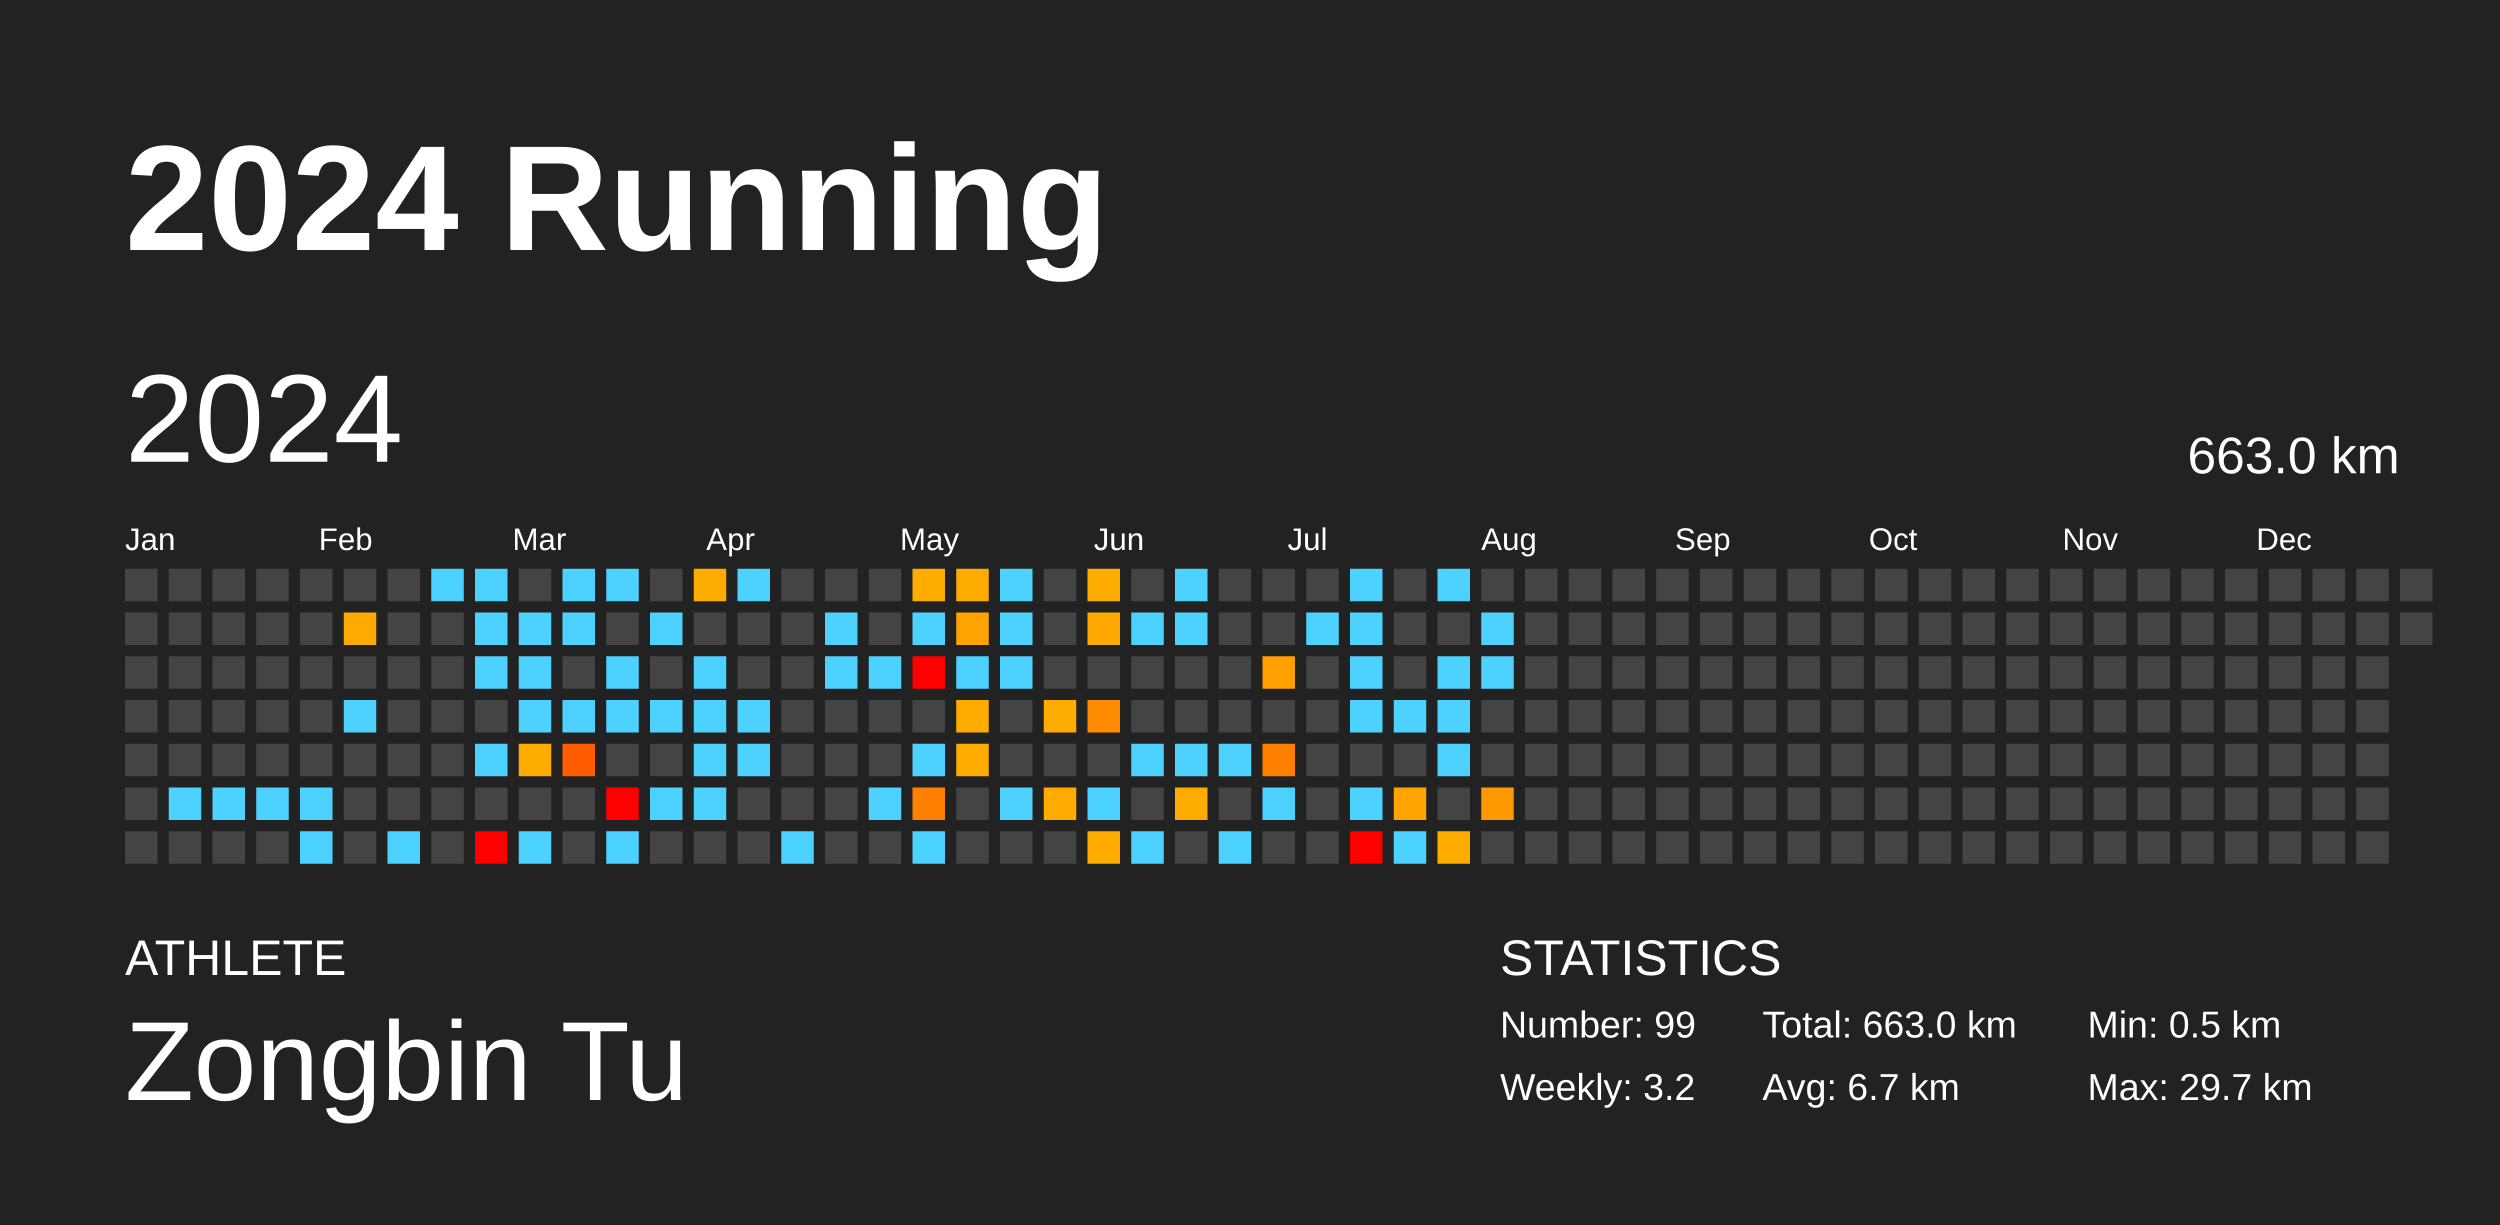
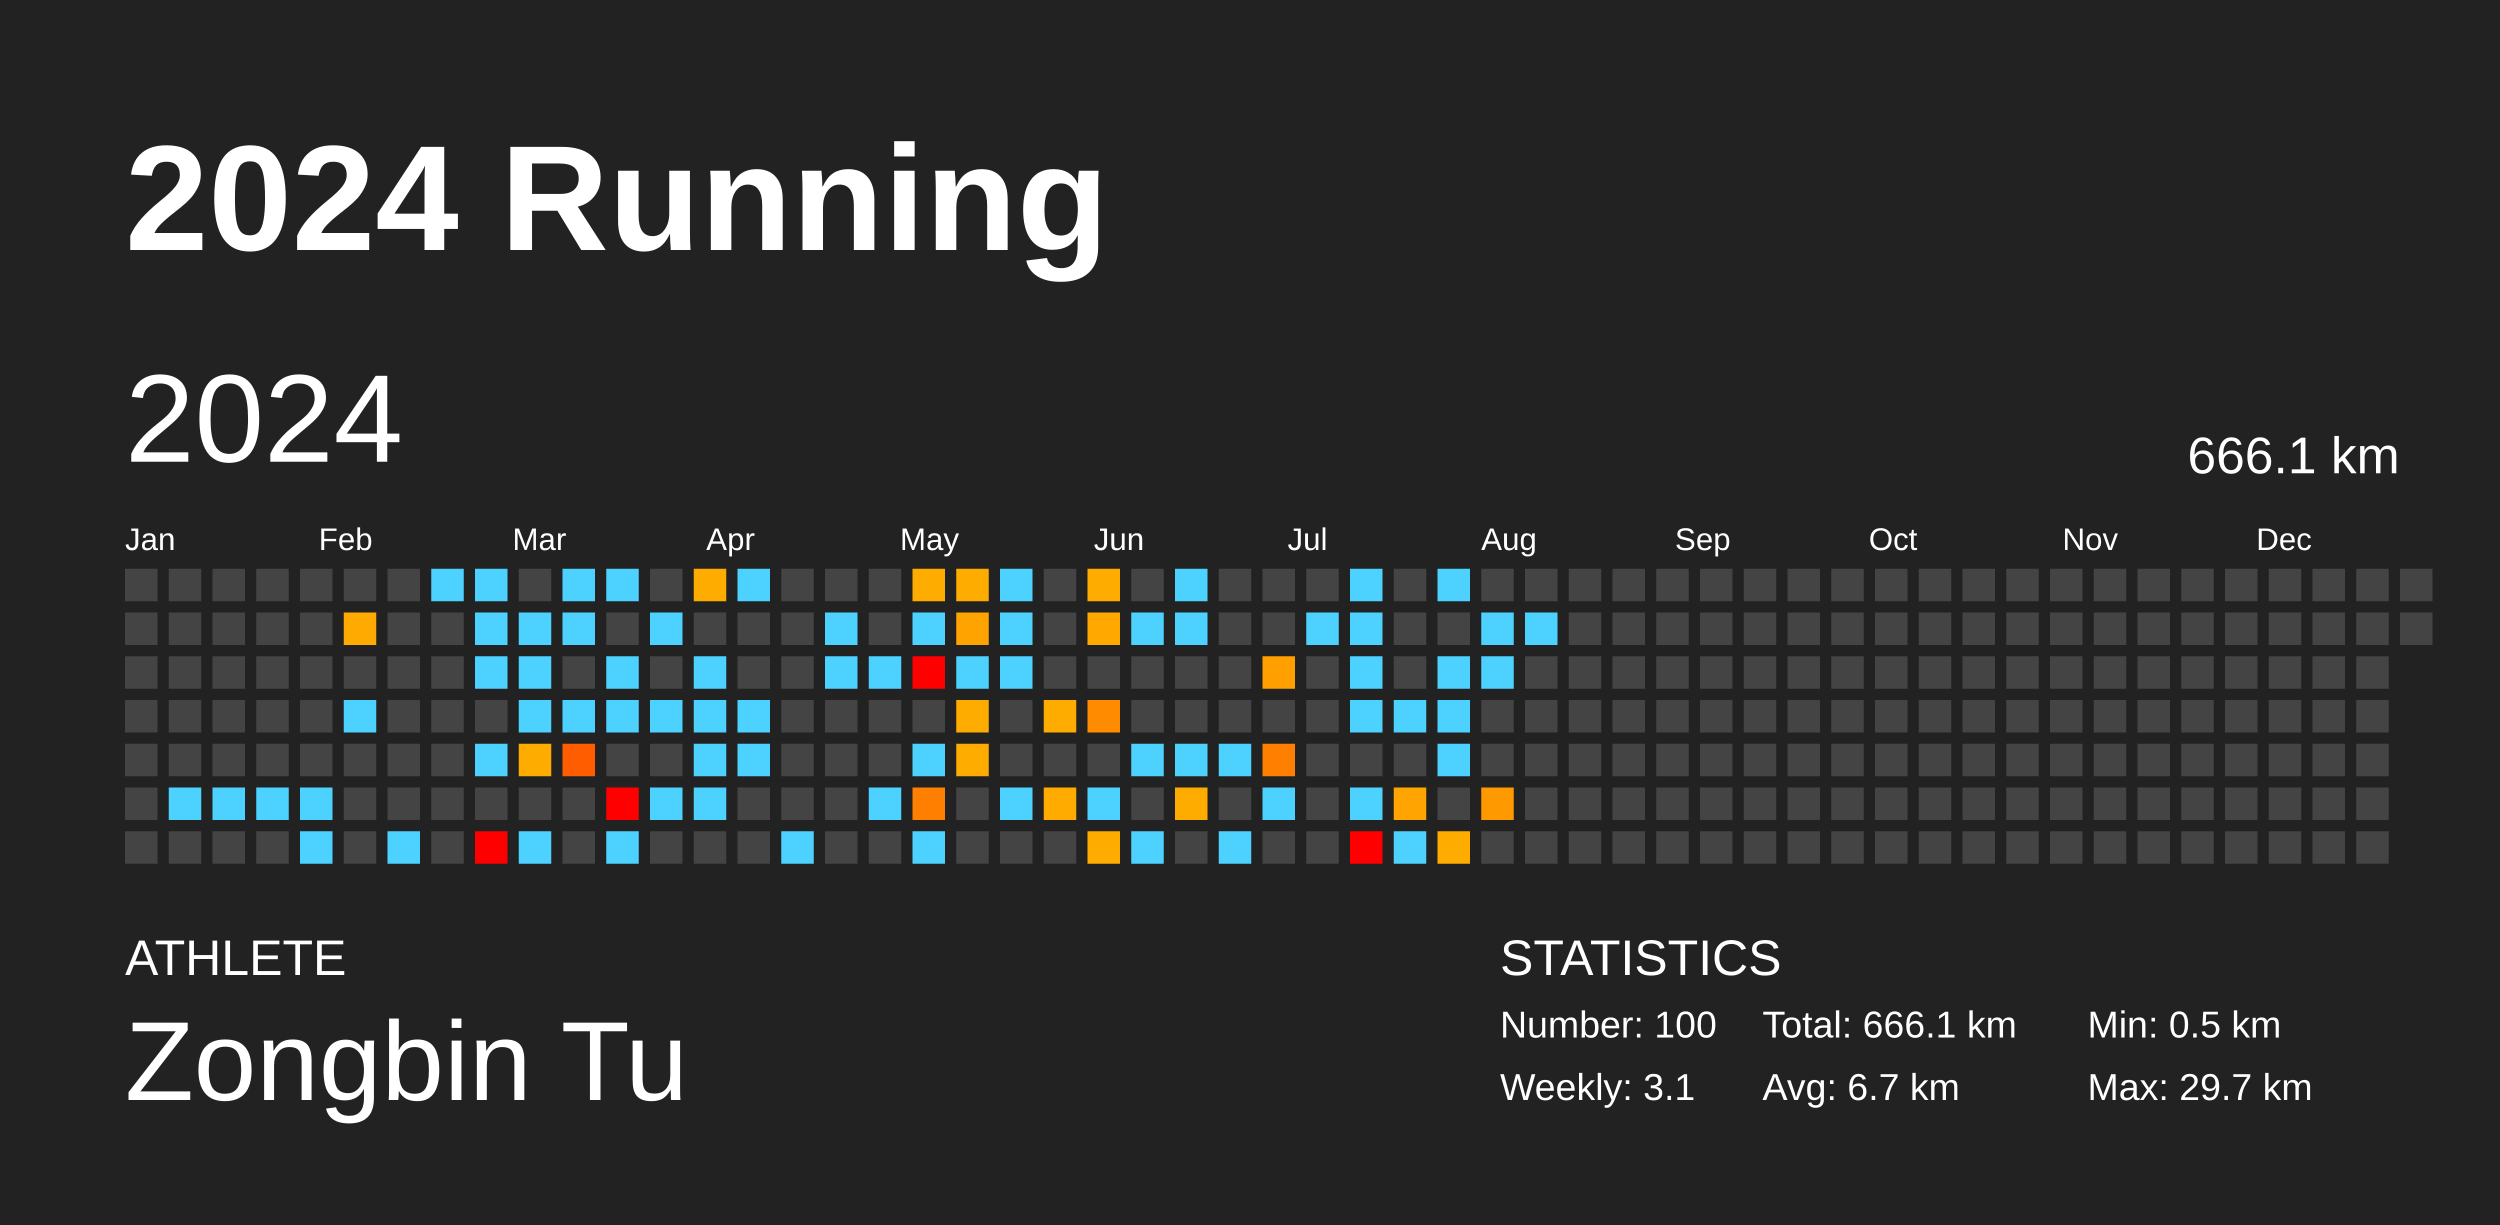
<svg xmlns="http://www.w3.org/2000/svg" baseProfile="full" height="98mm" version="1.1" viewBox="0,0,200,98" width="200mm">
  <defs />
  <rect fill="#222222" height="98" width="200" x="0" y="0" />
  <text fill="#FFFFFF" style="font-size:12px; font-family:Arial; font-weight:bold;" x="10" y="20">2024 Running</text>
  <text fill="#FFFFFF" style="font-size:4px; font-family:Arial" x="10" y="78">ATHLETE</text>
  <text fill="#FFFFFF" style="font-size:9px; font-family:Arial" x="10" y="88">Zongbin Tu</text>
  <text fill="#FFFFFF" style="font-size:4px; font-family:Arial" x="120" y="78">STATISTICS</text>
-   <text fill="#FFFFFF" style="font-size:3px; font-family:Arial" x="120" y="83">Number: 99</text>
-   <text fill="#FFFFFF" style="font-size:3px; font-family:Arial" x="120" y="88">Weekly: 3.2</text>
-   <text fill="#FFFFFF" style="font-size:3px; font-family:Arial" x="141" y="83">Total: 663.0 km</text>
+   <text fill="#FFFFFF" style="font-size:3px; font-family:Arial" x="120" y="83">Number: 100</text>
+   <text fill="#FFFFFF" style="font-size:3px; font-family:Arial" x="120" y="88">Weekly: 3.1</text>
+   <text fill="#FFFFFF" style="font-size:3px; font-family:Arial" x="141" y="83">Total: 666.1 km</text>
  <text fill="#FFFFFF" style="font-size:3px; font-family:Arial" x="141" y="88">Avg: 6.7 km</text>
  <text fill="#FFFFFF" style="font-size:3px; font-family:Arial" x="167" y="83">Min: 0.5 km</text>
  <text fill="#FFFFFF" style="font-size:3px; font-family:Arial" x="167" y="88">Max: 29.7 km</text>
  <text dominant-baseline="hanging" fill="#FFFFFF" style="font-size:10.0px; font-family:Arial;" x="10" y="30">2024</text>
-   <text dominant-baseline="hanging" fill="#FFFFFF" style="font-size:4.125px; font-family:Arial;" x="175" y="35">663.0 km</text>
+   <text dominant-baseline="hanging" fill="#FFFFFF" style="font-size:4.125px; font-family:Arial;" x="175" y="35">666.1 km</text>
  <text fill="#FFFFFF" style="font-size:2.5px; font-family:Arial" x="10.0" y="44">Jan</text>
  <text fill="#FFFFFF" style="font-size:2.5px; font-family:Arial" x="25.5" y="44">Feb</text>
  <text fill="#FFFFFF" style="font-size:2.5px; font-family:Arial" x="41.0" y="44">Mar</text>
  <text fill="#FFFFFF" style="font-size:2.5px; font-family:Arial" x="56.5" y="44">Apr</text>
  <text fill="#FFFFFF" style="font-size:2.5px; font-family:Arial" x="72.0" y="44">May</text>
  <text fill="#FFFFFF" style="font-size:2.5px; font-family:Arial" x="87.5" y="44">Jun</text>
  <text fill="#FFFFFF" style="font-size:2.5px; font-family:Arial" x="103.0" y="44">Jul</text>
  <text fill="#FFFFFF" style="font-size:2.5px; font-family:Arial" x="118.5" y="44">Aug</text>
  <text fill="#FFFFFF" style="font-size:2.5px; font-family:Arial" x="134.0" y="44">Sep</text>
  <text fill="#FFFFFF" style="font-size:2.5px; font-family:Arial" x="149.5" y="44">Oct</text>
  <text fill="#FFFFFF" style="font-size:2.5px; font-family:Arial" x="165.0" y="44">Nov</text>
  <text fill="#FFFFFF" style="font-size:2.5px; font-family:Arial" x="180.5" y="44">Dec</text>
  <rect fill="#444444" height="2.6" width="2.6" x="10.0" y="45.5" />
  <rect fill="#444444" height="2.6" width="2.6" x="10.0" y="49.0" />
  <rect fill="#444444" height="2.6" width="2.6" x="10.0" y="52.5" />
  <rect fill="#444444" height="2.6" width="2.6" x="10.0" y="56.0" />
  <rect fill="#444444" height="2.6" width="2.6" x="10.0" y="59.5" />
  <rect fill="#444444" height="2.6" width="2.6" x="10.0" y="63.0" />
  <rect fill="#444444" height="2.6" width="2.6" x="10.0" y="66.5" />
  <rect fill="#444444" height="2.6" width="2.6" x="13.5" y="45.5" />
  <rect fill="#444444" height="2.6" width="2.6" x="13.5" y="49.0" />
  <rect fill="#444444" height="2.6" width="2.6" x="13.5" y="52.5" />
  <rect fill="#444444" height="2.6" width="2.6" x="13.5" y="56.0" />
  <rect fill="#444444" height="2.6" width="2.6" x="13.5" y="59.5" />
  <rect fill="#4dd2ff" height="2.6" width="2.6" x="13.5" y="63.0" />
  <rect fill="#444444" height="2.6" width="2.6" x="13.5" y="66.5" />
  <rect fill="#444444" height="2.6" width="2.6" x="17.0" y="45.5" />
  <rect fill="#444444" height="2.6" width="2.6" x="17.0" y="49.0" />
  <rect fill="#444444" height="2.6" width="2.6" x="17.0" y="52.5" />
  <rect fill="#444444" height="2.6" width="2.6" x="17.0" y="56.0" />
  <rect fill="#444444" height="2.6" width="2.6" x="17.0" y="59.5" />
  <rect fill="#4dd2ff" height="2.6" width="2.6" x="17.0" y="63.0" />
  <rect fill="#444444" height="2.6" width="2.6" x="17.0" y="66.5" />
  <rect fill="#444444" height="2.6" width="2.6" x="20.5" y="45.5" />
  <rect fill="#444444" height="2.6" width="2.6" x="20.5" y="49.0" />
  <rect fill="#444444" height="2.6" width="2.6" x="20.5" y="52.5" />
  <rect fill="#444444" height="2.6" width="2.6" x="20.5" y="56.0" />
  <rect fill="#444444" height="2.6" width="2.6" x="20.5" y="59.5" />
  <rect fill="#4dd2ff" height="2.6" width="2.6" x="20.5" y="63.0" />
  <rect fill="#444444" height="2.6" width="2.6" x="20.5" y="66.5" />
  <rect fill="#444444" height="2.6" width="2.6" x="24.0" y="45.5" />
  <rect fill="#444444" height="2.6" width="2.6" x="24.0" y="49.0" />
  <rect fill="#444444" height="2.6" width="2.6" x="24.0" y="52.5" />
  <rect fill="#444444" height="2.6" width="2.6" x="24.0" y="56.0" />
  <rect fill="#444444" height="2.6" width="2.6" x="24.0" y="59.5" />
  <rect fill="#4dd2ff" height="2.6" width="2.6" x="24.0" y="63.0" />
  <rect fill="#4dd2ff" height="2.6" width="2.6" x="24.0" y="66.5" />
  <rect fill="#444444" height="2.6" width="2.6" x="27.5" y="45.5" />
  <rect fill="#ffaa00" height="2.6" width="2.6" x="27.5" y="49.0" />
  <rect fill="#444444" height="2.6" width="2.6" x="27.5" y="52.5" />
  <rect fill="#4dd2ff" height="2.6" width="2.6" x="27.5" y="56.0" />
  <rect fill="#444444" height="2.6" width="2.6" x="27.5" y="59.5" />
  <rect fill="#444444" height="2.6" width="2.6" x="27.5" y="63.0" />
  <rect fill="#444444" height="2.6" width="2.6" x="27.5" y="66.5" />
  <rect fill="#444444" height="2.6" width="2.6" x="31.0" y="45.5" />
  <rect fill="#444444" height="2.6" width="2.6" x="31.0" y="49.0" />
  <rect fill="#444444" height="2.6" width="2.6" x="31.0" y="52.5" />
  <rect fill="#444444" height="2.6" width="2.6" x="31.0" y="56.0" />
  <rect fill="#444444" height="2.6" width="2.6" x="31.0" y="59.5" />
  <rect fill="#444444" height="2.6" width="2.6" x="31.0" y="63.0" />
  <rect fill="#4dd2ff" height="2.6" width="2.6" x="31.0" y="66.5" />
  <rect fill="#4dd2ff" height="2.6" width="2.6" x="34.5" y="45.5" />
  <rect fill="#444444" height="2.6" width="2.6" x="34.5" y="49.0" />
  <rect fill="#444444" height="2.6" width="2.6" x="34.5" y="52.5" />
  <rect fill="#444444" height="2.6" width="2.6" x="34.5" y="56.0" />
  <rect fill="#444444" height="2.6" width="2.6" x="34.5" y="59.5" />
  <rect fill="#444444" height="2.6" width="2.6" x="34.5" y="63.0" />
  <rect fill="#444444" height="2.6" width="2.6" x="34.5" y="66.5" />
  <rect fill="#4dd2ff" height="2.6" width="2.6" x="38.0" y="45.5" />
  <rect fill="#4dd2ff" height="2.6" width="2.6" x="38.0" y="49.0" />
  <rect fill="#4dd2ff" height="2.6" width="2.6" x="38.0" y="52.5" />
  <rect fill="#444444" height="2.6" width="2.6" x="38.0" y="56.0" />
  <rect fill="#4dd2ff" height="2.6" width="2.6" x="38.0" y="59.5" />
  <rect fill="#444444" height="2.6" width="2.6" x="38.0" y="63.0" />
  <rect fill="red" height="2.6" width="2.6" x="38.0" y="66.5" />
  <rect fill="#444444" height="2.6" width="2.6" x="41.5" y="45.5" />
  <rect fill="#4dd2ff" height="2.6" width="2.6" x="41.5" y="49.0" />
  <rect fill="#4dd2ff" height="2.6" width="2.6" x="41.5" y="52.5" />
  <rect fill="#4dd2ff" height="2.6" width="2.6" x="41.5" y="56.0" />
  <rect fill="#ffac00" height="2.6" width="2.6" x="41.5" y="59.5" />
  <rect fill="#444444" height="2.6" width="2.6" x="41.5" y="63.0" />
  <rect fill="#4dd2ff" height="2.6" width="2.6" x="41.5" y="66.5" />
  <rect fill="#4dd2ff" height="2.6" width="2.6" x="45.0" y="45.5" />
  <rect fill="#4dd2ff" height="2.6" width="2.6" x="45.0" y="49.0" />
  <rect fill="#444444" height="2.6" width="2.6" x="45.0" y="52.5" />
  <rect fill="#4dd2ff" height="2.6" width="2.6" x="45.0" y="56.0" />
  <rect fill="#ff5d00" height="2.6" width="2.6" x="45.0" y="59.5" />
  <rect fill="#444444" height="2.6" width="2.6" x="45.0" y="63.0" />
  <rect fill="#444444" height="2.6" width="2.6" x="45.0" y="66.5" />
  <rect fill="#4dd2ff" height="2.6" width="2.6" x="48.5" y="45.5" />
  <rect fill="#444444" height="2.6" width="2.6" x="48.5" y="49.0" />
  <rect fill="#4dd2ff" height="2.6" width="2.6" x="48.5" y="52.5" />
  <rect fill="#4dd2ff" height="2.6" width="2.6" x="48.5" y="56.0" />
  <rect fill="#444444" height="2.6" width="2.6" x="48.5" y="59.5" />
  <rect fill="red" height="2.6" width="2.6" x="48.5" y="63.0" />
  <rect fill="#4dd2ff" height="2.6" width="2.6" x="48.5" y="66.5" />
  <rect fill="#444444" height="2.6" width="2.6" x="52.0" y="45.5" />
  <rect fill="#4dd2ff" height="2.6" width="2.6" x="52.0" y="49.0" />
  <rect fill="#444444" height="2.6" width="2.6" x="52.0" y="52.5" />
  <rect fill="#4dd2ff" height="2.6" width="2.6" x="52.0" y="56.0" />
  <rect fill="#444444" height="2.6" width="2.6" x="52.0" y="59.5" />
  <rect fill="#4dd2ff" height="2.6" width="2.6" x="52.0" y="63.0" />
  <rect fill="#444444" height="2.6" width="2.6" x="52.0" y="66.5" />
  <rect fill="#ffac00" height="2.6" width="2.6" x="55.5" y="45.5" />
  <rect fill="#444444" height="2.6" width="2.6" x="55.5" y="49.0" />
  <rect fill="#4dd2ff" height="2.6" width="2.6" x="55.5" y="52.5" />
  <rect fill="#4dd2ff" height="2.6" width="2.6" x="55.5" y="56.0" />
  <rect fill="#4dd2ff" height="2.6" width="2.6" x="55.5" y="59.5" />
  <rect fill="#4dd2ff" height="2.6" width="2.6" x="55.5" y="63.0" />
  <rect fill="#444444" height="2.6" width="2.6" x="55.5" y="66.5" />
  <rect fill="#4dd2ff" height="2.6" width="2.6" x="59.0" y="45.5" />
  <rect fill="#444444" height="2.6" width="2.6" x="59.0" y="49.0" />
  <rect fill="#444444" height="2.6" width="2.6" x="59.0" y="52.5" />
  <rect fill="#4dd2ff" height="2.6" width="2.6" x="59.0" y="56.0" />
  <rect fill="#4dd2ff" height="2.6" width="2.6" x="59.0" y="59.5" />
  <rect fill="#444444" height="2.6" width="2.6" x="59.0" y="63.0" />
  <rect fill="#444444" height="2.6" width="2.6" x="59.0" y="66.5" />
  <rect fill="#444444" height="2.6" width="2.6" x="62.5" y="45.5" />
  <rect fill="#444444" height="2.6" width="2.6" x="62.5" y="49.0" />
  <rect fill="#444444" height="2.6" width="2.6" x="62.5" y="52.5" />
  <rect fill="#444444" height="2.6" width="2.6" x="62.5" y="56.0" />
  <rect fill="#444444" height="2.6" width="2.6" x="62.5" y="59.5" />
  <rect fill="#444444" height="2.6" width="2.6" x="62.5" y="63.0" />
  <rect fill="#4dd2ff" height="2.6" width="2.6" x="62.5" y="66.5" />
  <rect fill="#444444" height="2.6" width="2.6" x="66.0" y="45.5" />
  <rect fill="#4dd2ff" height="2.6" width="2.6" x="66.0" y="49.0" />
  <rect fill="#4dd2ff" height="2.6" width="2.6" x="66.0" y="52.5" />
  <rect fill="#444444" height="2.6" width="2.6" x="66.0" y="56.0" />
  <rect fill="#444444" height="2.6" width="2.6" x="66.0" y="59.5" />
  <rect fill="#444444" height="2.6" width="2.6" x="66.0" y="63.0" />
  <rect fill="#444444" height="2.6" width="2.6" x="66.0" y="66.5" />
  <rect fill="#444444" height="2.6" width="2.6" x="69.5" y="45.5" />
  <rect fill="#444444" height="2.6" width="2.6" x="69.5" y="49.0" />
  <rect fill="#4dd2ff" height="2.6" width="2.6" x="69.5" y="52.5" />
  <rect fill="#444444" height="2.6" width="2.6" x="69.5" y="56.0" />
  <rect fill="#444444" height="2.6" width="2.6" x="69.5" y="59.5" />
  <rect fill="#4dd2ff" height="2.6" width="2.6" x="69.5" y="63.0" />
  <rect fill="#444444" height="2.6" width="2.6" x="69.5" y="66.5" />
  <rect fill="#ffac00" height="2.6" width="2.6" x="73.0" y="45.5" />
  <rect fill="#4dd2ff" height="2.6" width="2.6" x="73.0" y="49.0" />
  <rect fill="red" height="2.6" width="2.6" x="73.0" y="52.5" />
  <rect fill="#444444" height="2.6" width="2.6" x="73.0" y="56.0" />
  <rect fill="#4dd2ff" height="2.6" width="2.6" x="73.0" y="59.5" />
  <rect fill="#ff8000" height="2.6" width="2.6" x="73.0" y="63.0" />
  <rect fill="#4dd2ff" height="2.6" width="2.6" x="73.0" y="66.5" />
  <rect fill="#ffac00" height="2.6" width="2.6" x="76.5" y="45.5" />
  <rect fill="#ffa300" height="2.6" width="2.6" x="76.5" y="49.0" />
  <rect fill="#4dd2ff" height="2.6" width="2.6" x="76.5" y="52.5" />
  <rect fill="#ffac00" height="2.6" width="2.6" x="76.5" y="56.0" />
  <rect fill="#ffac00" height="2.6" width="2.6" x="76.5" y="59.5" />
  <rect fill="#444444" height="2.6" width="2.6" x="76.5" y="63.0" />
  <rect fill="#444444" height="2.6" width="2.6" x="76.5" y="66.5" />
  <rect fill="#4dd2ff" height="2.6" width="2.6" x="80.0" y="45.5" />
  <rect fill="#4dd2ff" height="2.6" width="2.6" x="80.0" y="49.0" />
  <rect fill="#4dd2ff" height="2.6" width="2.6" x="80.0" y="52.5" />
  <rect fill="#444444" height="2.6" width="2.6" x="80.0" y="56.0" />
  <rect fill="#444444" height="2.6" width="2.6" x="80.0" y="59.5" />
  <rect fill="#4dd2ff" height="2.6" width="2.6" x="80.0" y="63.0" />
  <rect fill="#444444" height="2.6" width="2.6" x="80.0" y="66.5" />
  <rect fill="#444444" height="2.6" width="2.6" x="83.5" y="45.5" />
  <rect fill="#444444" height="2.6" width="2.6" x="83.5" y="49.0" />
  <rect fill="#444444" height="2.6" width="2.6" x="83.5" y="52.5" />
  <rect fill="#ffac00" height="2.6" width="2.6" x="83.5" y="56.0" />
  <rect fill="#444444" height="2.6" width="2.6" x="83.5" y="59.5" />
  <rect fill="#ffab00" height="2.6" width="2.6" x="83.5" y="63.0" />
  <rect fill="#444444" height="2.6" width="2.6" x="83.5" y="66.5" />
  <rect fill="#ffac00" height="2.6" width="2.6" x="87.0" y="45.5" />
  <rect fill="#ffa900" height="2.6" width="2.6" x="87.0" y="49.0" />
  <rect fill="#444444" height="2.6" width="2.6" x="87.0" y="52.5" />
  <rect fill="#ff8c00" height="2.6" width="2.6" x="87.0" y="56.0" />
  <rect fill="#444444" height="2.6" width="2.6" x="87.0" y="59.5" />
  <rect fill="#4dd2ff" height="2.6" width="2.6" x="87.0" y="63.0" />
  <rect fill="#ffac00" height="2.6" width="2.6" x="87.0" y="66.5" />
  <rect fill="#444444" height="2.6" width="2.6" x="90.5" y="45.5" />
  <rect fill="#4dd2ff" height="2.6" width="2.6" x="90.5" y="49.0" />
  <rect fill="#444444" height="2.6" width="2.6" x="90.5" y="52.5" />
  <rect fill="#444444" height="2.6" width="2.6" x="90.5" y="56.0" />
  <rect fill="#4dd2ff" height="2.6" width="2.6" x="90.5" y="59.5" />
  <rect fill="#444444" height="2.6" width="2.6" x="90.5" y="63.0" />
  <rect fill="#4dd2ff" height="2.6" width="2.6" x="90.5" y="66.5" />
  <rect fill="#4dd2ff" height="2.6" width="2.6" x="94.0" y="45.5" />
  <rect fill="#4dd2ff" height="2.6" width="2.6" x="94.0" y="49.0" />
  <rect fill="#444444" height="2.6" width="2.6" x="94.0" y="52.5" />
  <rect fill="#444444" height="2.6" width="2.6" x="94.0" y="56.0" />
  <rect fill="#4dd2ff" height="2.6" width="2.6" x="94.0" y="59.5" />
  <rect fill="#ffac00" height="2.6" width="2.6" x="94.0" y="63.0" />
  <rect fill="#444444" height="2.6" width="2.6" x="94.0" y="66.5" />
  <rect fill="#444444" height="2.6" width="2.6" x="97.5" y="45.5" />
  <rect fill="#444444" height="2.6" width="2.6" x="97.5" y="49.0" />
  <rect fill="#444444" height="2.6" width="2.6" x="97.5" y="52.5" />
  <rect fill="#444444" height="2.6" width="2.6" x="97.5" y="56.0" />
  <rect fill="#4dd2ff" height="2.6" width="2.6" x="97.5" y="59.5" />
  <rect fill="#444444" height="2.6" width="2.6" x="97.5" y="63.0" />
  <rect fill="#4dd2ff" height="2.6" width="2.6" x="97.5" y="66.5" />
  <rect fill="#444444" height="2.6" width="2.6" x="101.0" y="45.5" />
  <rect fill="#444444" height="2.6" width="2.6" x="101.0" y="49.0" />
  <rect fill="#ffa000" height="2.6" width="2.6" x="101.0" y="52.5" />
  <rect fill="#444444" height="2.6" width="2.6" x="101.0" y="56.0" />
  <rect fill="#ff8000" height="2.6" width="2.6" x="101.0" y="59.5" />
  <rect fill="#4dd2ff" height="2.6" width="2.6" x="101.0" y="63.0" />
  <rect fill="#444444" height="2.6" width="2.6" x="101.0" y="66.5" />
  <rect fill="#444444" height="2.6" width="2.6" x="104.5" y="45.5" />
  <rect fill="#4dd2ff" height="2.6" width="2.6" x="104.5" y="49.0" />
  <rect fill="#444444" height="2.6" width="2.6" x="104.5" y="52.5" />
  <rect fill="#444444" height="2.6" width="2.6" x="104.5" y="56.0" />
  <rect fill="#444444" height="2.6" width="2.6" x="104.5" y="59.5" />
  <rect fill="#444444" height="2.6" width="2.6" x="104.5" y="63.0" />
  <rect fill="#444444" height="2.6" width="2.6" x="104.5" y="66.5" />
  <rect fill="#4dd2ff" height="2.6" width="2.6" x="108.0" y="45.5" />
  <rect fill="#4dd2ff" height="2.6" width="2.6" x="108.0" y="49.0" />
  <rect fill="#4dd2ff" height="2.6" width="2.6" x="108.0" y="52.5" />
  <rect fill="#4dd2ff" height="2.6" width="2.6" x="108.0" y="56.0" />
  <rect fill="#444444" height="2.6" width="2.6" x="108.0" y="59.5" />
  <rect fill="#4dd2ff" height="2.6" width="2.6" x="108.0" y="63.0" />
  <rect fill="red" height="2.6" width="2.6" x="108.0" y="66.5" />
  <rect fill="#444444" height="2.6" width="2.6" x="111.5" y="45.5" />
  <rect fill="#444444" height="2.6" width="2.6" x="111.5" y="49.0" />
  <rect fill="#444444" height="2.6" width="2.6" x="111.5" y="52.5" />
  <rect fill="#4dd2ff" height="2.6" width="2.6" x="111.5" y="56.0" />
  <rect fill="#444444" height="2.6" width="2.6" x="111.5" y="59.5" />
  <rect fill="#ffa400" height="2.6" width="2.6" x="111.5" y="63.0" />
  <rect fill="#4dd2ff" height="2.6" width="2.6" x="111.5" y="66.5" />
  <rect fill="#4dd2ff" height="2.6" width="2.6" x="115.0" y="45.5" />
  <rect fill="#444444" height="2.6" width="2.6" x="115.0" y="49.0" />
  <rect fill="#4dd2ff" height="2.6" width="2.6" x="115.0" y="52.5" />
  <rect fill="#4dd2ff" height="2.6" width="2.6" x="115.0" y="56.0" />
  <rect fill="#4dd2ff" height="2.6" width="2.6" x="115.0" y="59.5" />
  <rect fill="#444444" height="2.6" width="2.6" x="115.0" y="63.0" />
  <rect fill="#ffac00" height="2.6" width="2.6" x="115.0" y="66.5" />
  <rect fill="#444444" height="2.6" width="2.6" x="118.5" y="45.5" />
  <rect fill="#4dd2ff" height="2.6" width="2.6" x="118.5" y="49.0" />
  <rect fill="#4dd2ff" height="2.6" width="2.6" x="118.5" y="52.5" />
  <rect fill="#444444" height="2.6" width="2.6" x="118.5" y="56.0" />
  <rect fill="#444444" height="2.6" width="2.6" x="118.5" y="59.5" />
  <rect fill="#ff9900" height="2.6" width="2.6" x="118.5" y="63.0" />
  <rect fill="#444444" height="2.6" width="2.6" x="118.5" y="66.5" />
  <rect fill="#444444" height="2.6" width="2.6" x="122.0" y="45.5" />
-   <rect fill="#444444" height="2.6" width="2.6" x="122.0" y="49.0" />
+   <rect fill="#4dd2ff" height="2.6" width="2.6" x="122.0" y="49.0" />
  <rect fill="#444444" height="2.6" width="2.6" x="122.0" y="52.5" />
  <rect fill="#444444" height="2.6" width="2.6" x="122.0" y="56.0" />
  <rect fill="#444444" height="2.6" width="2.6" x="122.0" y="59.5" />
  <rect fill="#444444" height="2.6" width="2.6" x="122.0" y="63.0" />
  <rect fill="#444444" height="2.6" width="2.6" x="122.0" y="66.5" />
  <rect fill="#444444" height="2.6" width="2.6" x="125.5" y="45.5" />
  <rect fill="#444444" height="2.6" width="2.6" x="125.5" y="49.0" />
  <rect fill="#444444" height="2.6" width="2.6" x="125.5" y="52.5" />
  <rect fill="#444444" height="2.6" width="2.6" x="125.5" y="56.0" />
  <rect fill="#444444" height="2.6" width="2.6" x="125.5" y="59.5" />
  <rect fill="#444444" height="2.6" width="2.6" x="125.5" y="63.0" />
  <rect fill="#444444" height="2.6" width="2.6" x="125.5" y="66.5" />
  <rect fill="#444444" height="2.6" width="2.6" x="129.0" y="45.5" />
  <rect fill="#444444" height="2.6" width="2.6" x="129.0" y="49.0" />
  <rect fill="#444444" height="2.6" width="2.6" x="129.0" y="52.5" />
  <rect fill="#444444" height="2.6" width="2.6" x="129.0" y="56.0" />
  <rect fill="#444444" height="2.6" width="2.6" x="129.0" y="59.5" />
  <rect fill="#444444" height="2.6" width="2.6" x="129.0" y="63.0" />
  <rect fill="#444444" height="2.6" width="2.6" x="129.0" y="66.5" />
  <rect fill="#444444" height="2.6" width="2.6" x="132.5" y="45.5" />
  <rect fill="#444444" height="2.6" width="2.6" x="132.5" y="49.0" />
  <rect fill="#444444" height="2.6" width="2.6" x="132.5" y="52.5" />
  <rect fill="#444444" height="2.6" width="2.6" x="132.5" y="56.0" />
  <rect fill="#444444" height="2.6" width="2.6" x="132.5" y="59.5" />
  <rect fill="#444444" height="2.6" width="2.6" x="132.5" y="63.0" />
  <rect fill="#444444" height="2.6" width="2.6" x="132.5" y="66.5" />
  <rect fill="#444444" height="2.6" width="2.6" x="136.0" y="45.5" />
  <rect fill="#444444" height="2.6" width="2.6" x="136.0" y="49.0" />
  <rect fill="#444444" height="2.6" width="2.6" x="136.0" y="52.5" />
  <rect fill="#444444" height="2.6" width="2.6" x="136.0" y="56.0" />
  <rect fill="#444444" height="2.6" width="2.6" x="136.0" y="59.5" />
  <rect fill="#444444" height="2.6" width="2.6" x="136.0" y="63.0" />
  <rect fill="#444444" height="2.6" width="2.6" x="136.0" y="66.5" />
  <rect fill="#444444" height="2.6" width="2.6" x="139.5" y="45.5" />
  <rect fill="#444444" height="2.6" width="2.6" x="139.5" y="49.0" />
  <rect fill="#444444" height="2.6" width="2.6" x="139.5" y="52.5" />
  <rect fill="#444444" height="2.6" width="2.6" x="139.5" y="56.0" />
  <rect fill="#444444" height="2.6" width="2.6" x="139.5" y="59.5" />
  <rect fill="#444444" height="2.6" width="2.6" x="139.5" y="63.0" />
  <rect fill="#444444" height="2.6" width="2.6" x="139.5" y="66.5" />
  <rect fill="#444444" height="2.6" width="2.6" x="143.0" y="45.5" />
  <rect fill="#444444" height="2.6" width="2.6" x="143.0" y="49.0" />
  <rect fill="#444444" height="2.6" width="2.6" x="143.0" y="52.5" />
  <rect fill="#444444" height="2.6" width="2.6" x="143.0" y="56.0" />
  <rect fill="#444444" height="2.6" width="2.6" x="143.0" y="59.5" />
  <rect fill="#444444" height="2.6" width="2.6" x="143.0" y="63.0" />
  <rect fill="#444444" height="2.6" width="2.6" x="143.0" y="66.5" />
  <rect fill="#444444" height="2.6" width="2.6" x="146.5" y="45.5" />
  <rect fill="#444444" height="2.6" width="2.6" x="146.5" y="49.0" />
  <rect fill="#444444" height="2.6" width="2.6" x="146.5" y="52.5" />
  <rect fill="#444444" height="2.6" width="2.6" x="146.5" y="56.0" />
  <rect fill="#444444" height="2.6" width="2.6" x="146.5" y="59.5" />
  <rect fill="#444444" height="2.6" width="2.6" x="146.5" y="63.0" />
  <rect fill="#444444" height="2.6" width="2.6" x="146.5" y="66.5" />
  <rect fill="#444444" height="2.6" width="2.6" x="150.0" y="45.5" />
  <rect fill="#444444" height="2.6" width="2.6" x="150.0" y="49.0" />
  <rect fill="#444444" height="2.6" width="2.6" x="150.0" y="52.5" />
  <rect fill="#444444" height="2.6" width="2.6" x="150.0" y="56.0" />
  <rect fill="#444444" height="2.6" width="2.6" x="150.0" y="59.5" />
  <rect fill="#444444" height="2.6" width="2.6" x="150.0" y="63.0" />
  <rect fill="#444444" height="2.6" width="2.6" x="150.0" y="66.5" />
  <rect fill="#444444" height="2.6" width="2.6" x="153.5" y="45.5" />
  <rect fill="#444444" height="2.6" width="2.6" x="153.5" y="49.0" />
  <rect fill="#444444" height="2.6" width="2.6" x="153.5" y="52.5" />
  <rect fill="#444444" height="2.6" width="2.6" x="153.5" y="56.0" />
  <rect fill="#444444" height="2.6" width="2.6" x="153.5" y="59.5" />
  <rect fill="#444444" height="2.6" width="2.6" x="153.5" y="63.0" />
  <rect fill="#444444" height="2.6" width="2.6" x="153.5" y="66.5" />
  <rect fill="#444444" height="2.6" width="2.6" x="157.0" y="45.5" />
  <rect fill="#444444" height="2.6" width="2.6" x="157.0" y="49.0" />
  <rect fill="#444444" height="2.6" width="2.6" x="157.0" y="52.5" />
  <rect fill="#444444" height="2.6" width="2.6" x="157.0" y="56.0" />
  <rect fill="#444444" height="2.6" width="2.6" x="157.0" y="59.5" />
  <rect fill="#444444" height="2.6" width="2.6" x="157.0" y="63.0" />
  <rect fill="#444444" height="2.6" width="2.6" x="157.0" y="66.5" />
  <rect fill="#444444" height="2.6" width="2.6" x="160.5" y="45.5" />
  <rect fill="#444444" height="2.6" width="2.6" x="160.5" y="49.0" />
  <rect fill="#444444" height="2.6" width="2.6" x="160.5" y="52.5" />
  <rect fill="#444444" height="2.6" width="2.6" x="160.5" y="56.0" />
  <rect fill="#444444" height="2.6" width="2.6" x="160.5" y="59.5" />
  <rect fill="#444444" height="2.6" width="2.6" x="160.5" y="63.0" />
  <rect fill="#444444" height="2.6" width="2.6" x="160.5" y="66.5" />
  <rect fill="#444444" height="2.6" width="2.6" x="164.0" y="45.5" />
  <rect fill="#444444" height="2.6" width="2.6" x="164.0" y="49.0" />
  <rect fill="#444444" height="2.6" width="2.6" x="164.0" y="52.5" />
  <rect fill="#444444" height="2.6" width="2.6" x="164.0" y="56.0" />
  <rect fill="#444444" height="2.6" width="2.6" x="164.0" y="59.5" />
  <rect fill="#444444" height="2.6" width="2.6" x="164.0" y="63.0" />
  <rect fill="#444444" height="2.6" width="2.6" x="164.0" y="66.5" />
  <rect fill="#444444" height="2.6" width="2.6" x="167.5" y="45.5" />
  <rect fill="#444444" height="2.6" width="2.6" x="167.5" y="49.0" />
  <rect fill="#444444" height="2.6" width="2.6" x="167.5" y="52.5" />
  <rect fill="#444444" height="2.6" width="2.6" x="167.5" y="56.0" />
  <rect fill="#444444" height="2.6" width="2.6" x="167.5" y="59.5" />
  <rect fill="#444444" height="2.6" width="2.6" x="167.5" y="63.0" />
  <rect fill="#444444" height="2.6" width="2.6" x="167.5" y="66.5" />
  <rect fill="#444444" height="2.6" width="2.6" x="171.0" y="45.5" />
  <rect fill="#444444" height="2.6" width="2.6" x="171.0" y="49.0" />
  <rect fill="#444444" height="2.6" width="2.6" x="171.0" y="52.5" />
  <rect fill="#444444" height="2.6" width="2.6" x="171.0" y="56.0" />
  <rect fill="#444444" height="2.6" width="2.6" x="171.0" y="59.5" />
  <rect fill="#444444" height="2.6" width="2.6" x="171.0" y="63.0" />
  <rect fill="#444444" height="2.6" width="2.6" x="171.0" y="66.5" />
  <rect fill="#444444" height="2.6" width="2.6" x="174.5" y="45.5" />
  <rect fill="#444444" height="2.6" width="2.6" x="174.5" y="49.0" />
  <rect fill="#444444" height="2.6" width="2.6" x="174.5" y="52.5" />
  <rect fill="#444444" height="2.6" width="2.6" x="174.5" y="56.0" />
  <rect fill="#444444" height="2.6" width="2.6" x="174.5" y="59.5" />
  <rect fill="#444444" height="2.6" width="2.6" x="174.5" y="63.0" />
  <rect fill="#444444" height="2.6" width="2.6" x="174.5" y="66.5" />
  <rect fill="#444444" height="2.6" width="2.6" x="178.0" y="45.5" />
  <rect fill="#444444" height="2.6" width="2.6" x="178.0" y="49.0" />
  <rect fill="#444444" height="2.6" width="2.6" x="178.0" y="52.5" />
  <rect fill="#444444" height="2.6" width="2.6" x="178.0" y="56.0" />
  <rect fill="#444444" height="2.6" width="2.6" x="178.0" y="59.5" />
  <rect fill="#444444" height="2.6" width="2.6" x="178.0" y="63.0" />
  <rect fill="#444444" height="2.6" width="2.6" x="178.0" y="66.5" />
  <rect fill="#444444" height="2.6" width="2.6" x="181.5" y="45.5" />
  <rect fill="#444444" height="2.6" width="2.6" x="181.5" y="49.0" />
  <rect fill="#444444" height="2.6" width="2.6" x="181.5" y="52.5" />
  <rect fill="#444444" height="2.6" width="2.6" x="181.5" y="56.0" />
  <rect fill="#444444" height="2.6" width="2.6" x="181.5" y="59.5" />
  <rect fill="#444444" height="2.6" width="2.6" x="181.5" y="63.0" />
  <rect fill="#444444" height="2.6" width="2.6" x="181.5" y="66.5" />
  <rect fill="#444444" height="2.6" width="2.6" x="185.0" y="45.5" />
  <rect fill="#444444" height="2.6" width="2.6" x="185.0" y="49.0" />
  <rect fill="#444444" height="2.6" width="2.6" x="185.0" y="52.5" />
  <rect fill="#444444" height="2.6" width="2.6" x="185.0" y="56.0" />
  <rect fill="#444444" height="2.6" width="2.6" x="185.0" y="59.5" />
  <rect fill="#444444" height="2.6" width="2.6" x="185.0" y="63.0" />
  <rect fill="#444444" height="2.6" width="2.6" x="185.0" y="66.5" />
  <rect fill="#444444" height="2.6" width="2.6" x="188.5" y="45.5" />
  <rect fill="#444444" height="2.6" width="2.6" x="188.5" y="49.0" />
  <rect fill="#444444" height="2.6" width="2.6" x="188.5" y="52.5" />
  <rect fill="#444444" height="2.6" width="2.6" x="188.5" y="56.0" />
  <rect fill="#444444" height="2.6" width="2.6" x="188.5" y="59.5" />
  <rect fill="#444444" height="2.6" width="2.6" x="188.5" y="63.0" />
  <rect fill="#444444" height="2.6" width="2.6" x="188.5" y="66.5" />
  <rect fill="#444444" height="2.6" width="2.6" x="192.0" y="45.5" />
  <rect fill="#444444" height="2.6" width="2.6" x="192.0" y="49.0" />
</svg>
